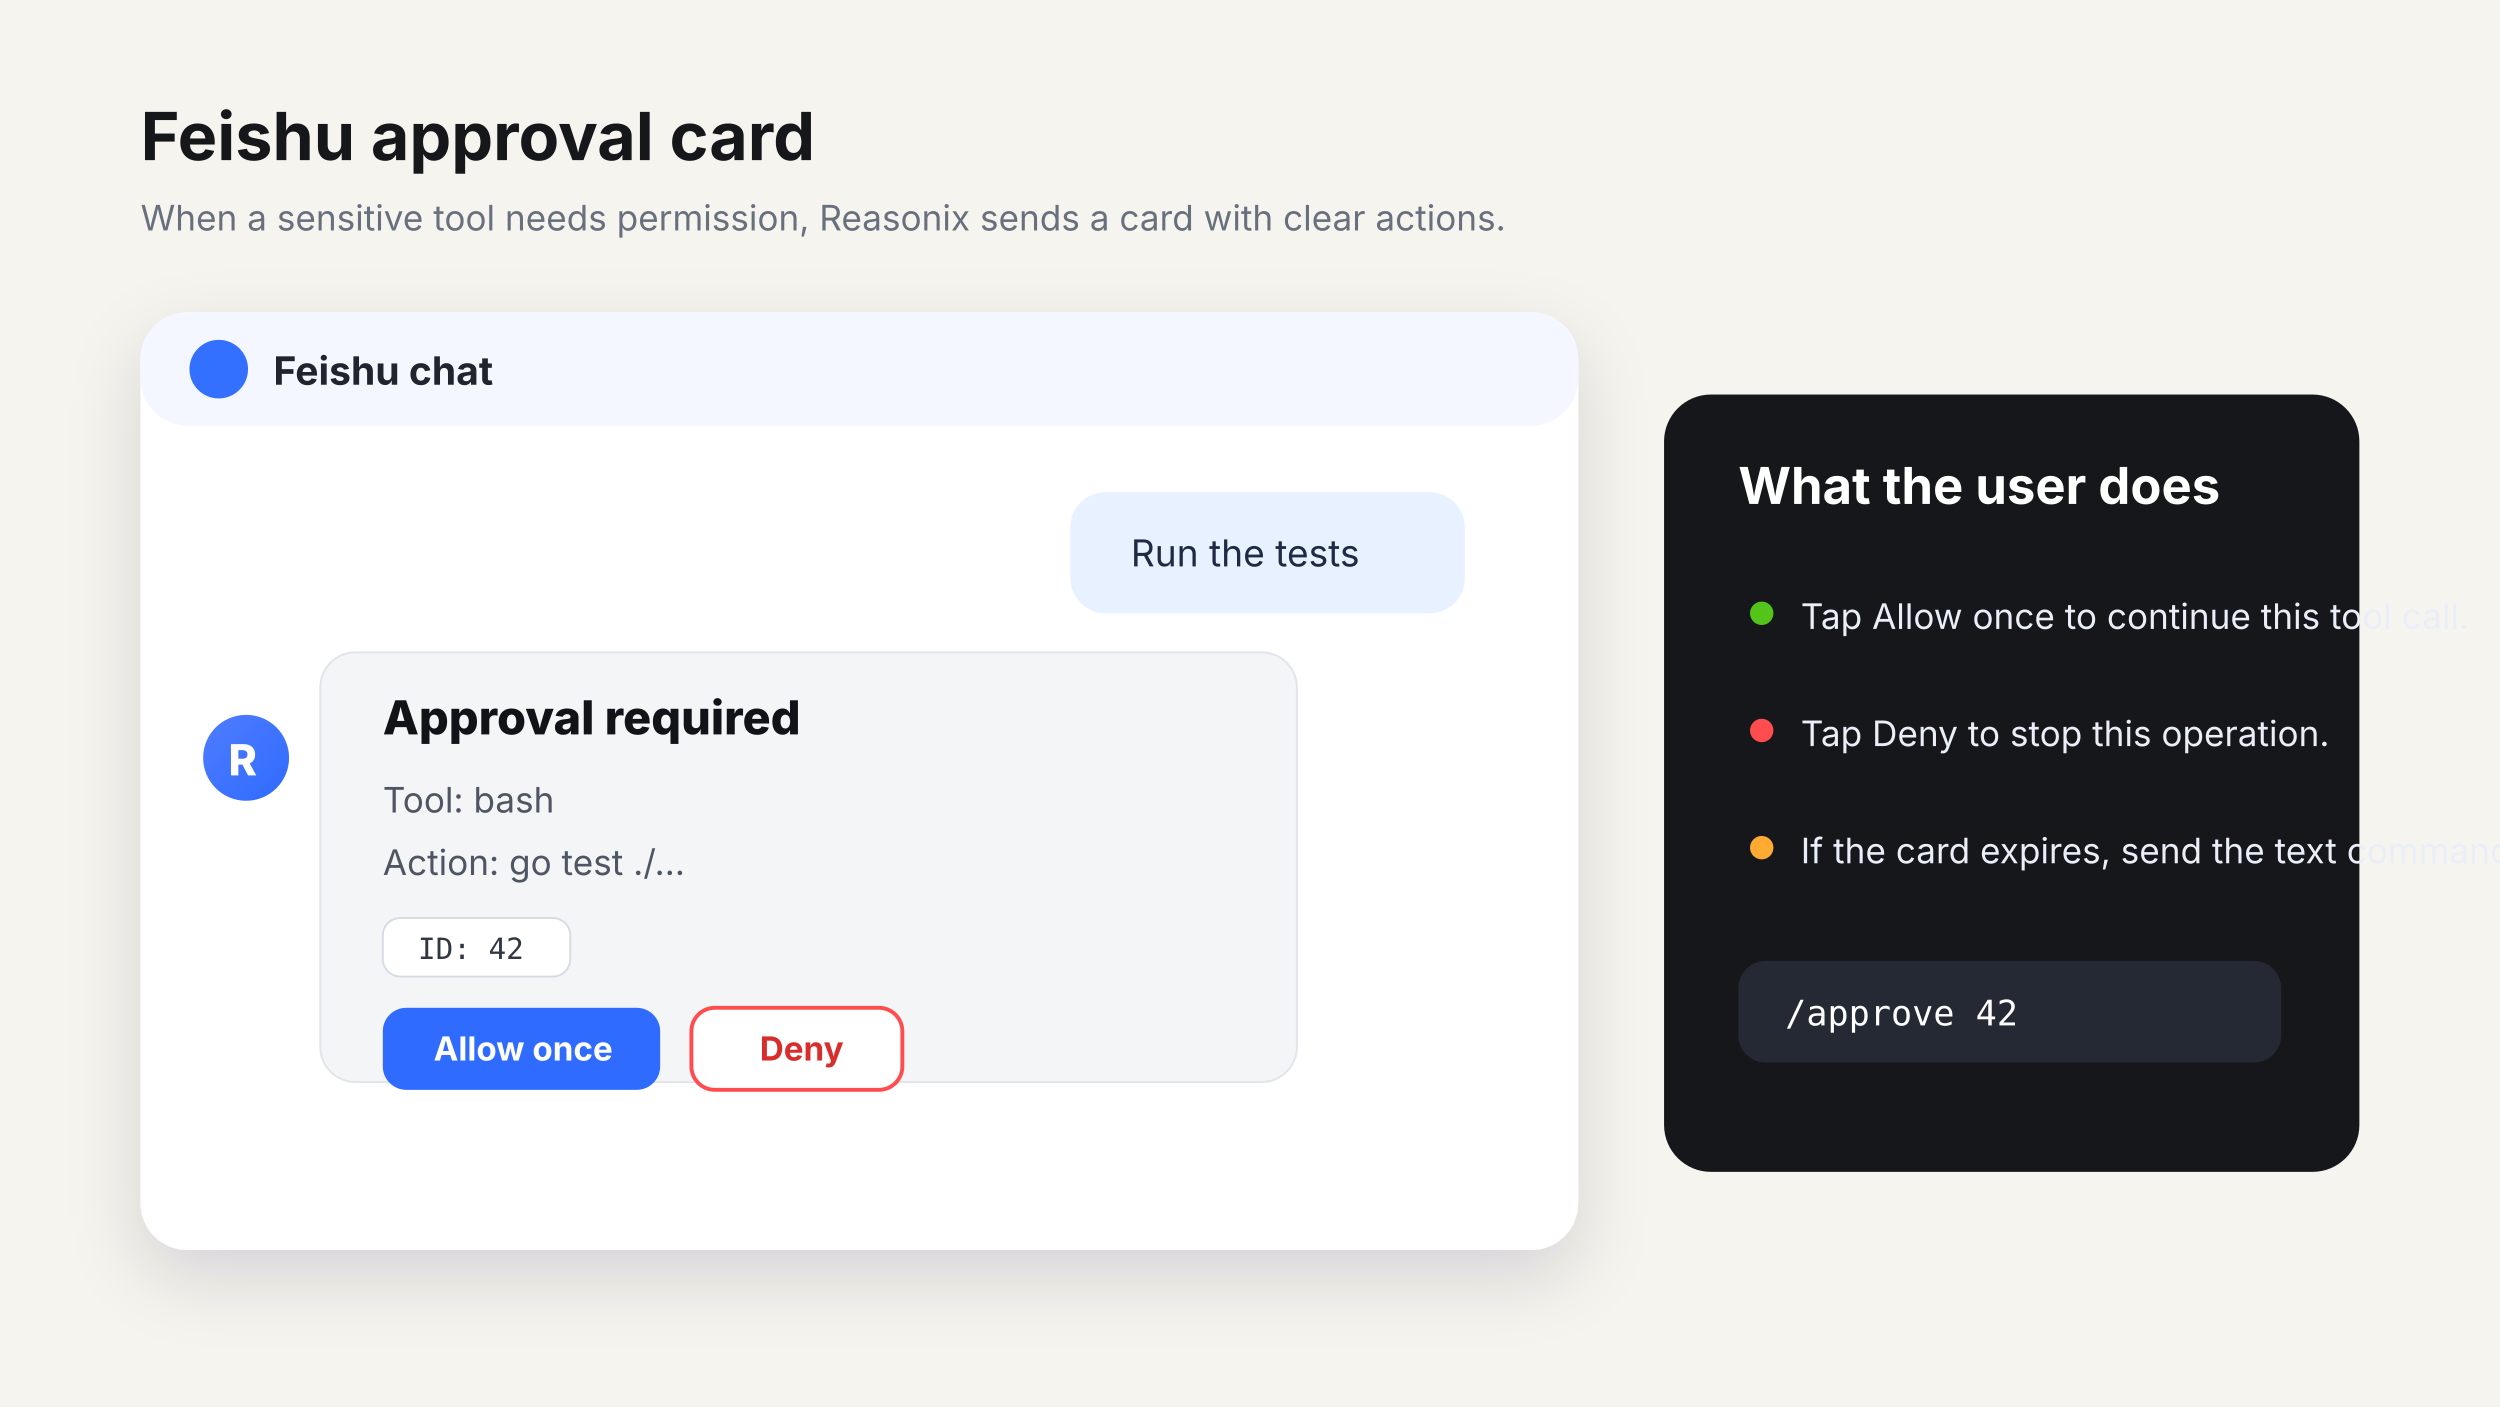
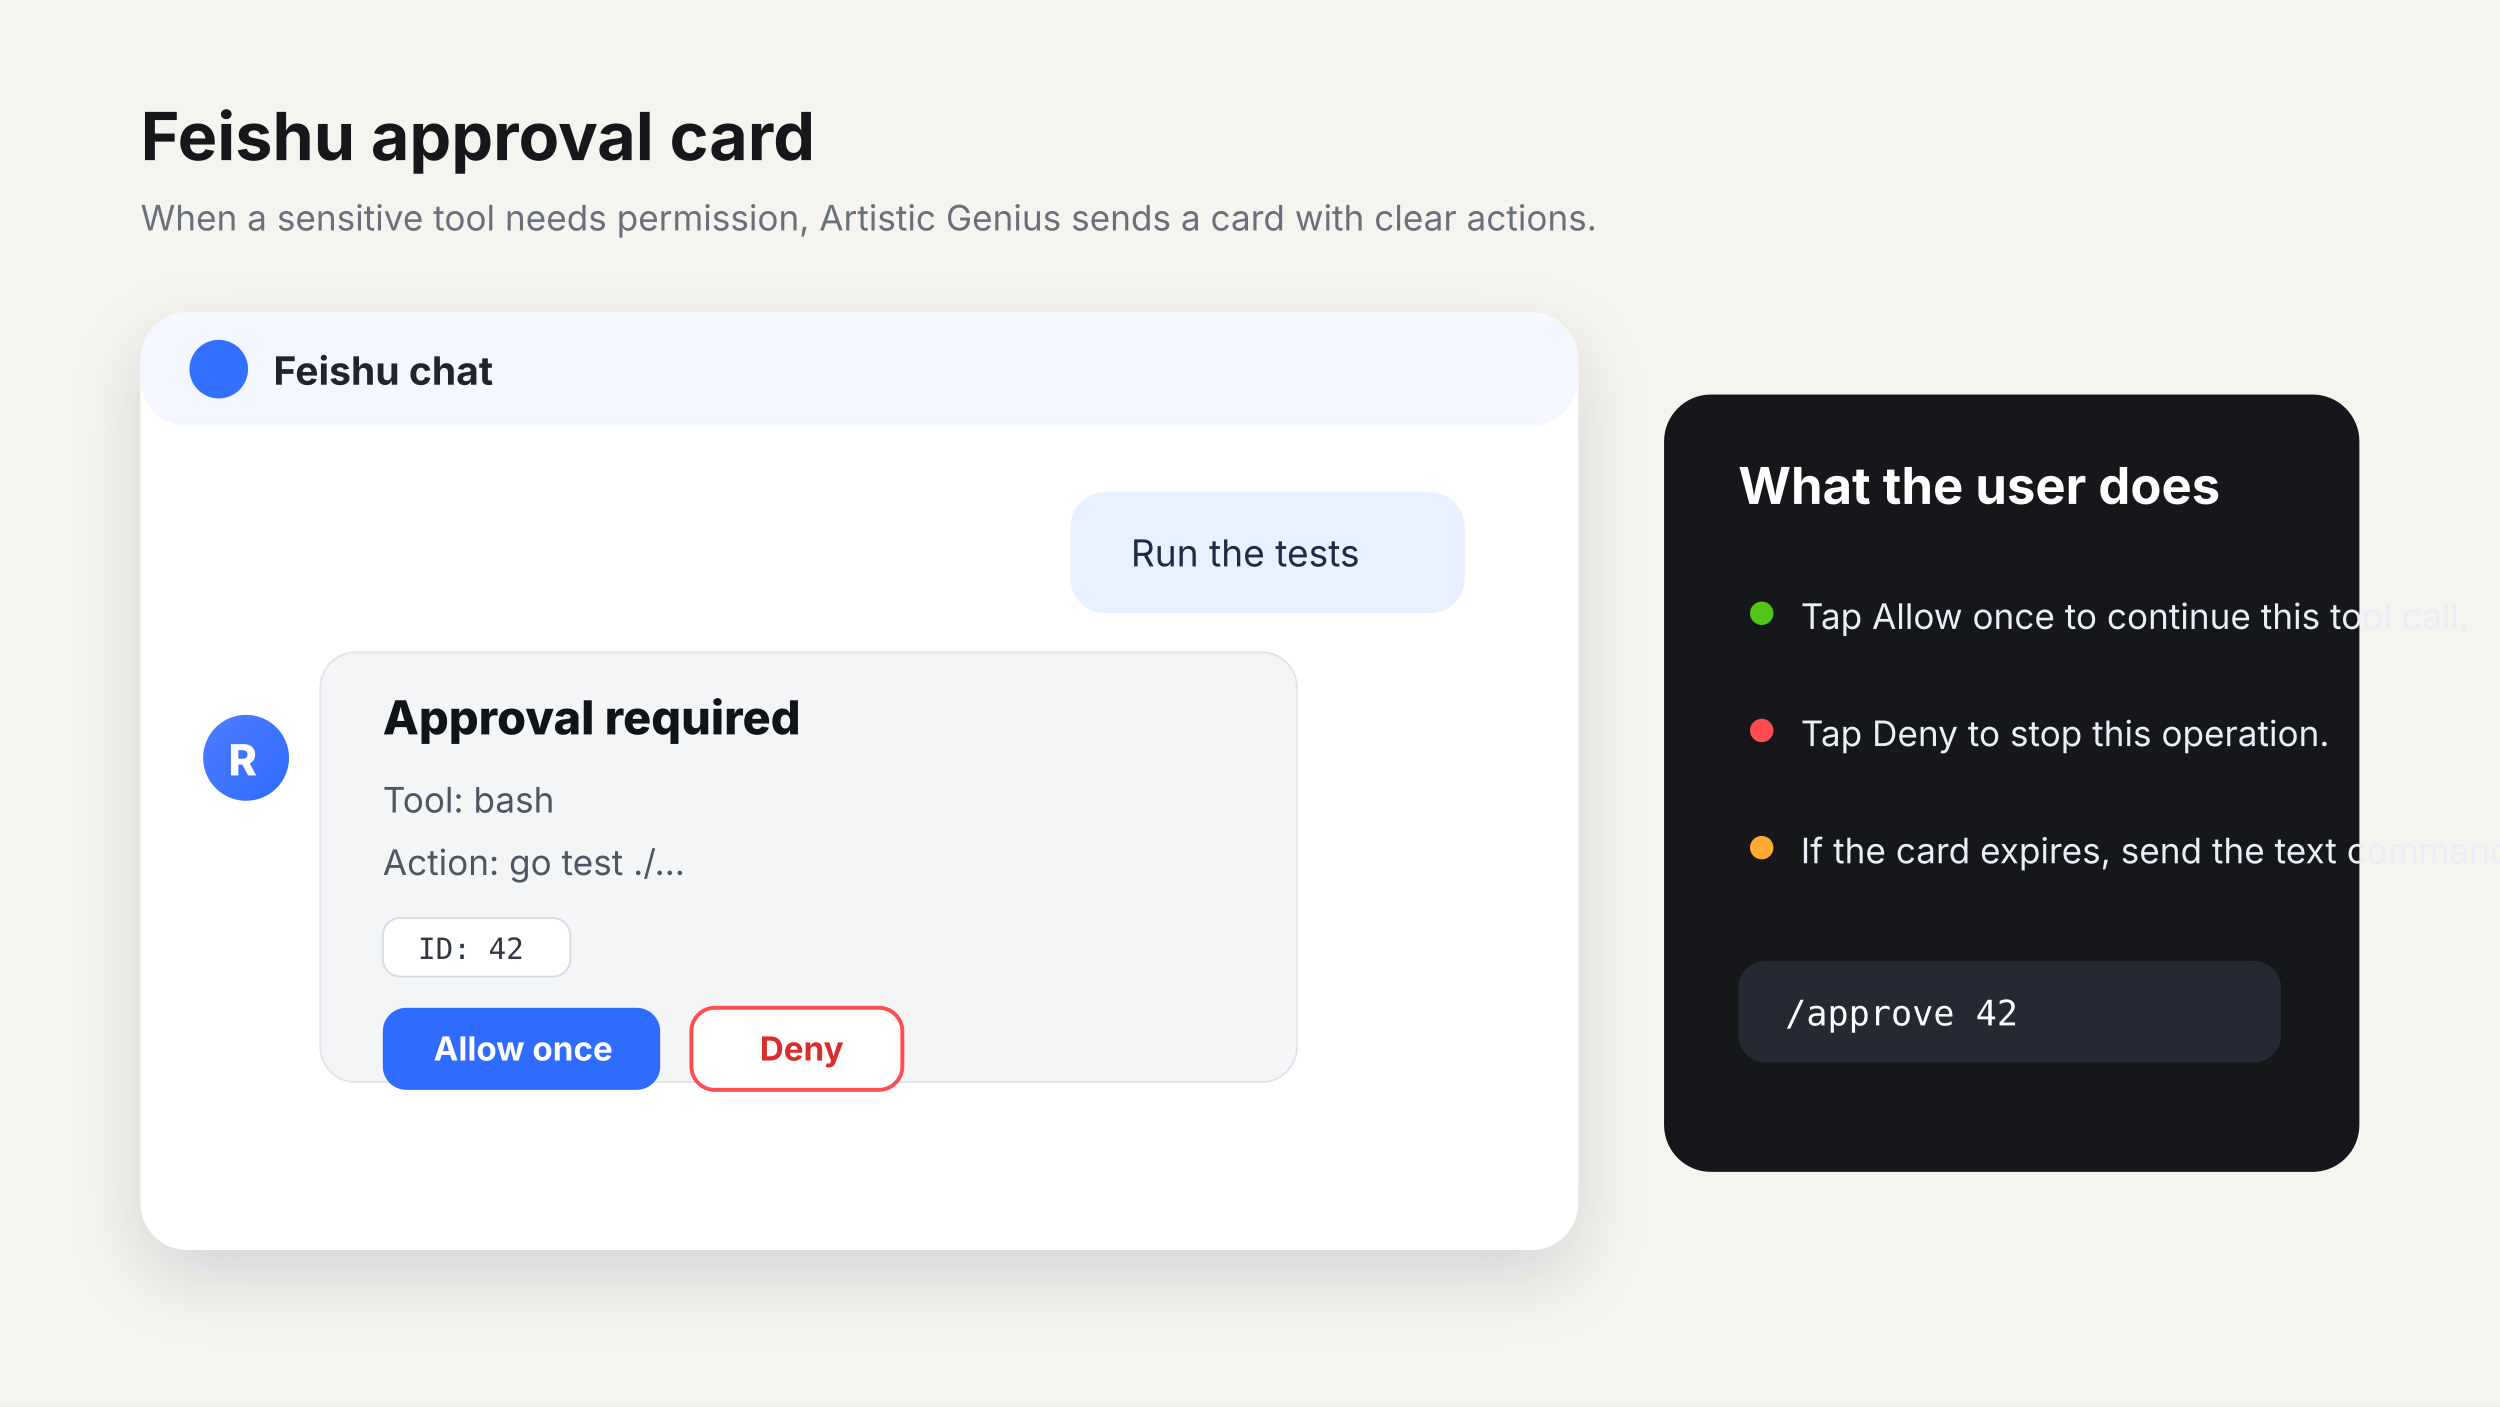
<svg xmlns="http://www.w3.org/2000/svg" width="1280" height="720" viewBox="0 0 1280 720" role="img" aria-labelledby="title desc">
  <defs>
    <filter id="shadow" x="-20%" y="-20%" width="140%" height="140%">
      <feDropShadow dx="0" dy="14" stdDeviation="18" flood-color="#111827" flood-opacity="0.14" />
    </filter>
    <linearGradient id="blue" x1="0" x2="1" y1="0" y2="1">
      <stop offset="0" stop-color="#4f7cff" />
      <stop offset="1" stop-color="#2f6bff" />
    </linearGradient>
  </defs>
  <rect width="1280" height="720" rx="0" fill="#f6f4ef" />
  <text x="72" y="82" fill="#15171a" font-family="Inter, Arial, sans-serif" font-size="34" font-weight="750">Feishu approval card</text>
-   <text x="72" y="118" fill="#69707d" font-family="Inter, Arial, sans-serif" font-size="18">When a sensitive tool needs permission, Reasonix sends a card with clear actions.</text>
+   <text x="72" y="118" fill="#69707d" font-family="Inter, Arial, sans-serif" font-size="18">When a sensitive tool needs permission, Artistic Genius sends a card with clear actions.</text>
  <rect x="72" y="160" width="736" height="480" rx="24" fill="#ffffff" filter="url(#shadow)" />
  <rect x="72" y="160" width="736" height="58" rx="24" fill="#f4f7ff" />
  <circle cx="112" cy="189" r="15" fill="#3370ff" />
  <text x="140" y="197" fill="#20242b" font-family="Inter, Arial, sans-serif" font-size="20" font-weight="700">Feishu chat</text>
  <rect x="548" y="252" width="202" height="62" rx="18" fill="#e8f1ff" />
  <text x="579" y="290" fill="#1f2a44" font-family="Inter, Arial, sans-serif" font-size="19">Run the tests</text>
  <circle cx="126" cy="388" r="22" fill="url(#blue)" />
  <text x="117" y="397" fill="#ffffff" font-family="Inter, Arial, sans-serif" font-size="22" font-weight="760">R</text>
  <rect x="164" y="334" width="500" height="220" rx="18" fill="#f4f5f7" stroke="#e1e4ea" />
  <text x="196" y="376" fill="#101418" font-family="Inter, Arial, sans-serif" font-size="24" font-weight="760">Approval required</text>
  <text x="196" y="416" fill="#4f5663" font-family="Inter, Arial, sans-serif" font-size="18">Tool: bash</text>
  <text x="196" y="448" fill="#4f5663" font-family="Inter, Arial, sans-serif" font-size="18">Action: go test ./...</text>
  <rect x="196" y="470" width="96" height="30" rx="9" fill="#ffffff" stroke="#d7dbe3" />
  <text x="214" y="491" fill="#313844" font-family="Menlo, Consolas, monospace" font-size="15">ID: 42</text>
  <rect x="196" y="516" width="142" height="42" rx="12" fill="#2f6bff" />
  <text x="222" y="543" fill="#ffffff" font-family="Inter, Arial, sans-serif" font-size="17" font-weight="700">Allow once</text>
  <rect x="354" y="516" width="108" height="42" rx="12" fill="#ffffff" stroke="#ff4d4f" stroke-width="2" />
  <text x="389" y="543" fill="#d92d2b" font-family="Inter, Arial, sans-serif" font-size="17" font-weight="700">Deny</text>
  <rect x="852" y="202" width="356" height="398" rx="24" fill="#15171a" />
  <text x="890" y="258" fill="#ffffff" font-family="Inter, Arial, sans-serif" font-size="26" font-weight="750">What the user does</text>
  <circle cx="902" cy="314" r="6" fill="#52c41a" />
  <text x="922" y="322" fill="#e9eef8" font-family="Inter, Arial, sans-serif" font-size="18">Tap Allow once to continue this tool call.</text>
  <circle cx="902" cy="374" r="6" fill="#ff4d4f" />
  <text x="922" y="382" fill="#e9eef8" font-family="Inter, Arial, sans-serif" font-size="18">Tap Deny to stop this operation.</text>
  <circle cx="902" cy="434" r="6" fill="#ffaa33" />
  <text x="922" y="442" fill="#e9eef8" font-family="Inter, Arial, sans-serif" font-size="18">If the card expires, send the text command.</text>
  <rect x="890" y="492" width="278" height="52" rx="14" fill="#242933" />
  <text x="914" y="525" fill="#ffffff" font-family="Menlo, Consolas, monospace" font-size="18">/approve 42</text>
</svg>
